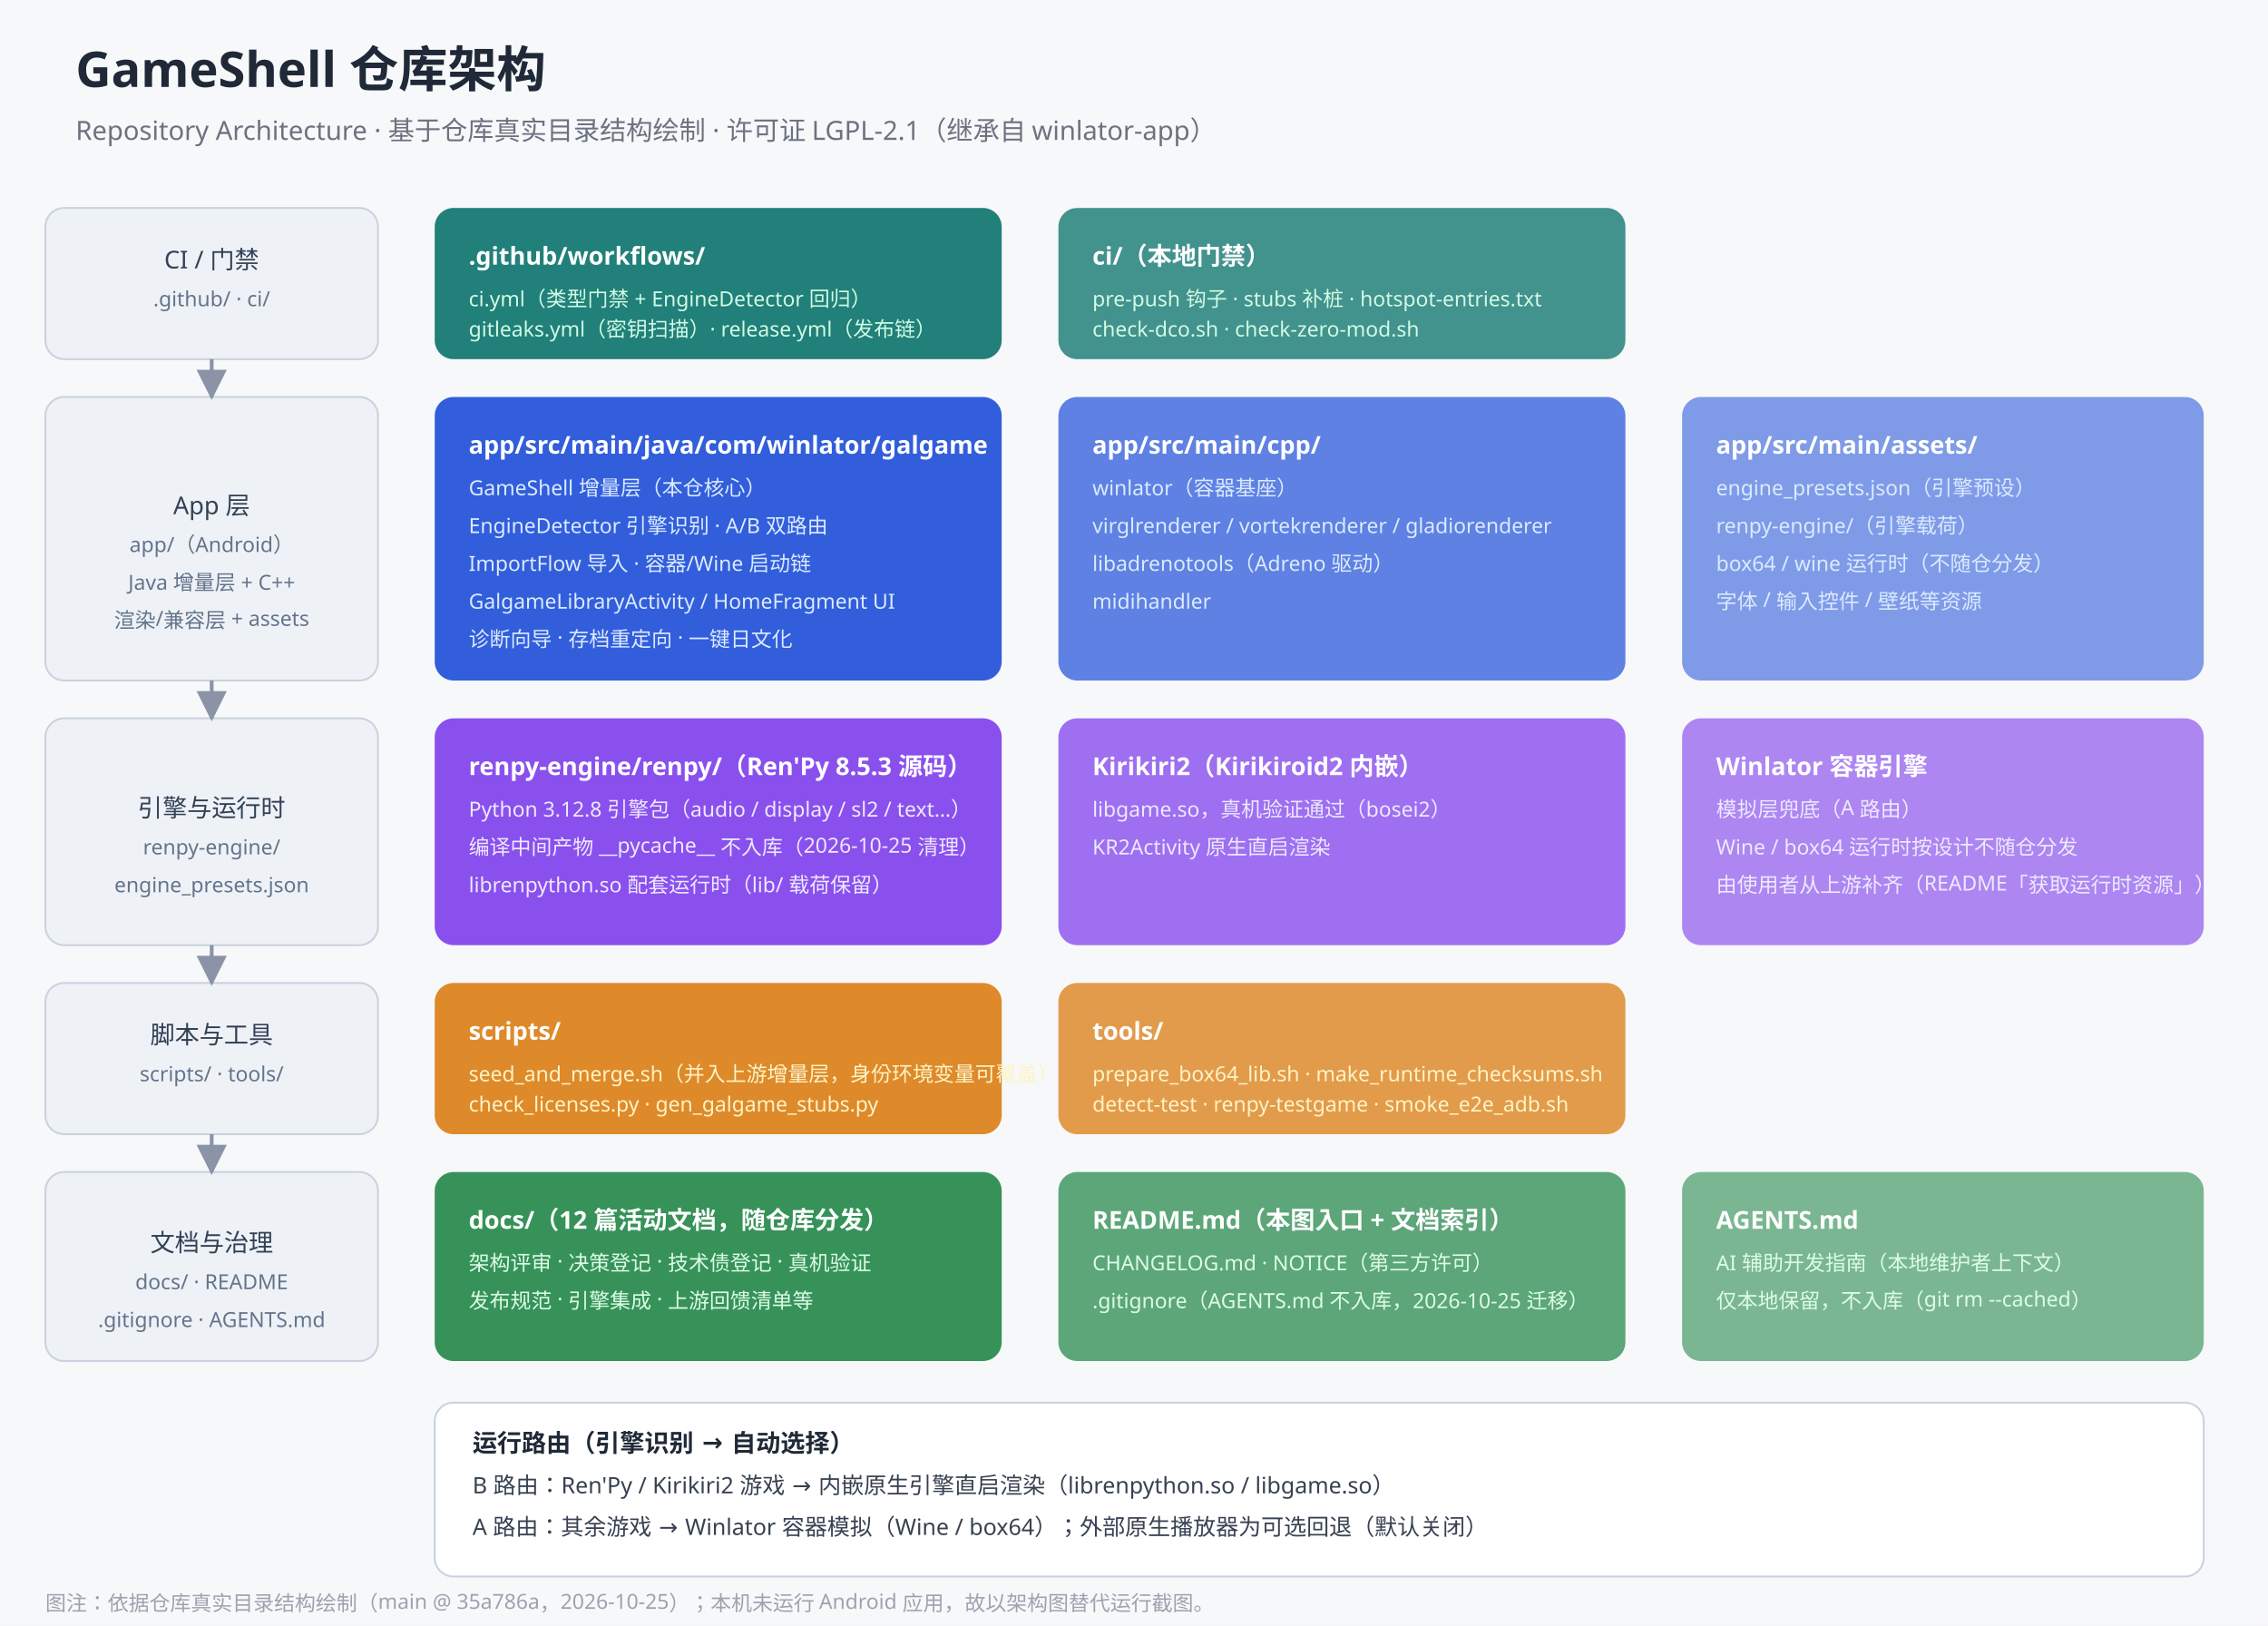
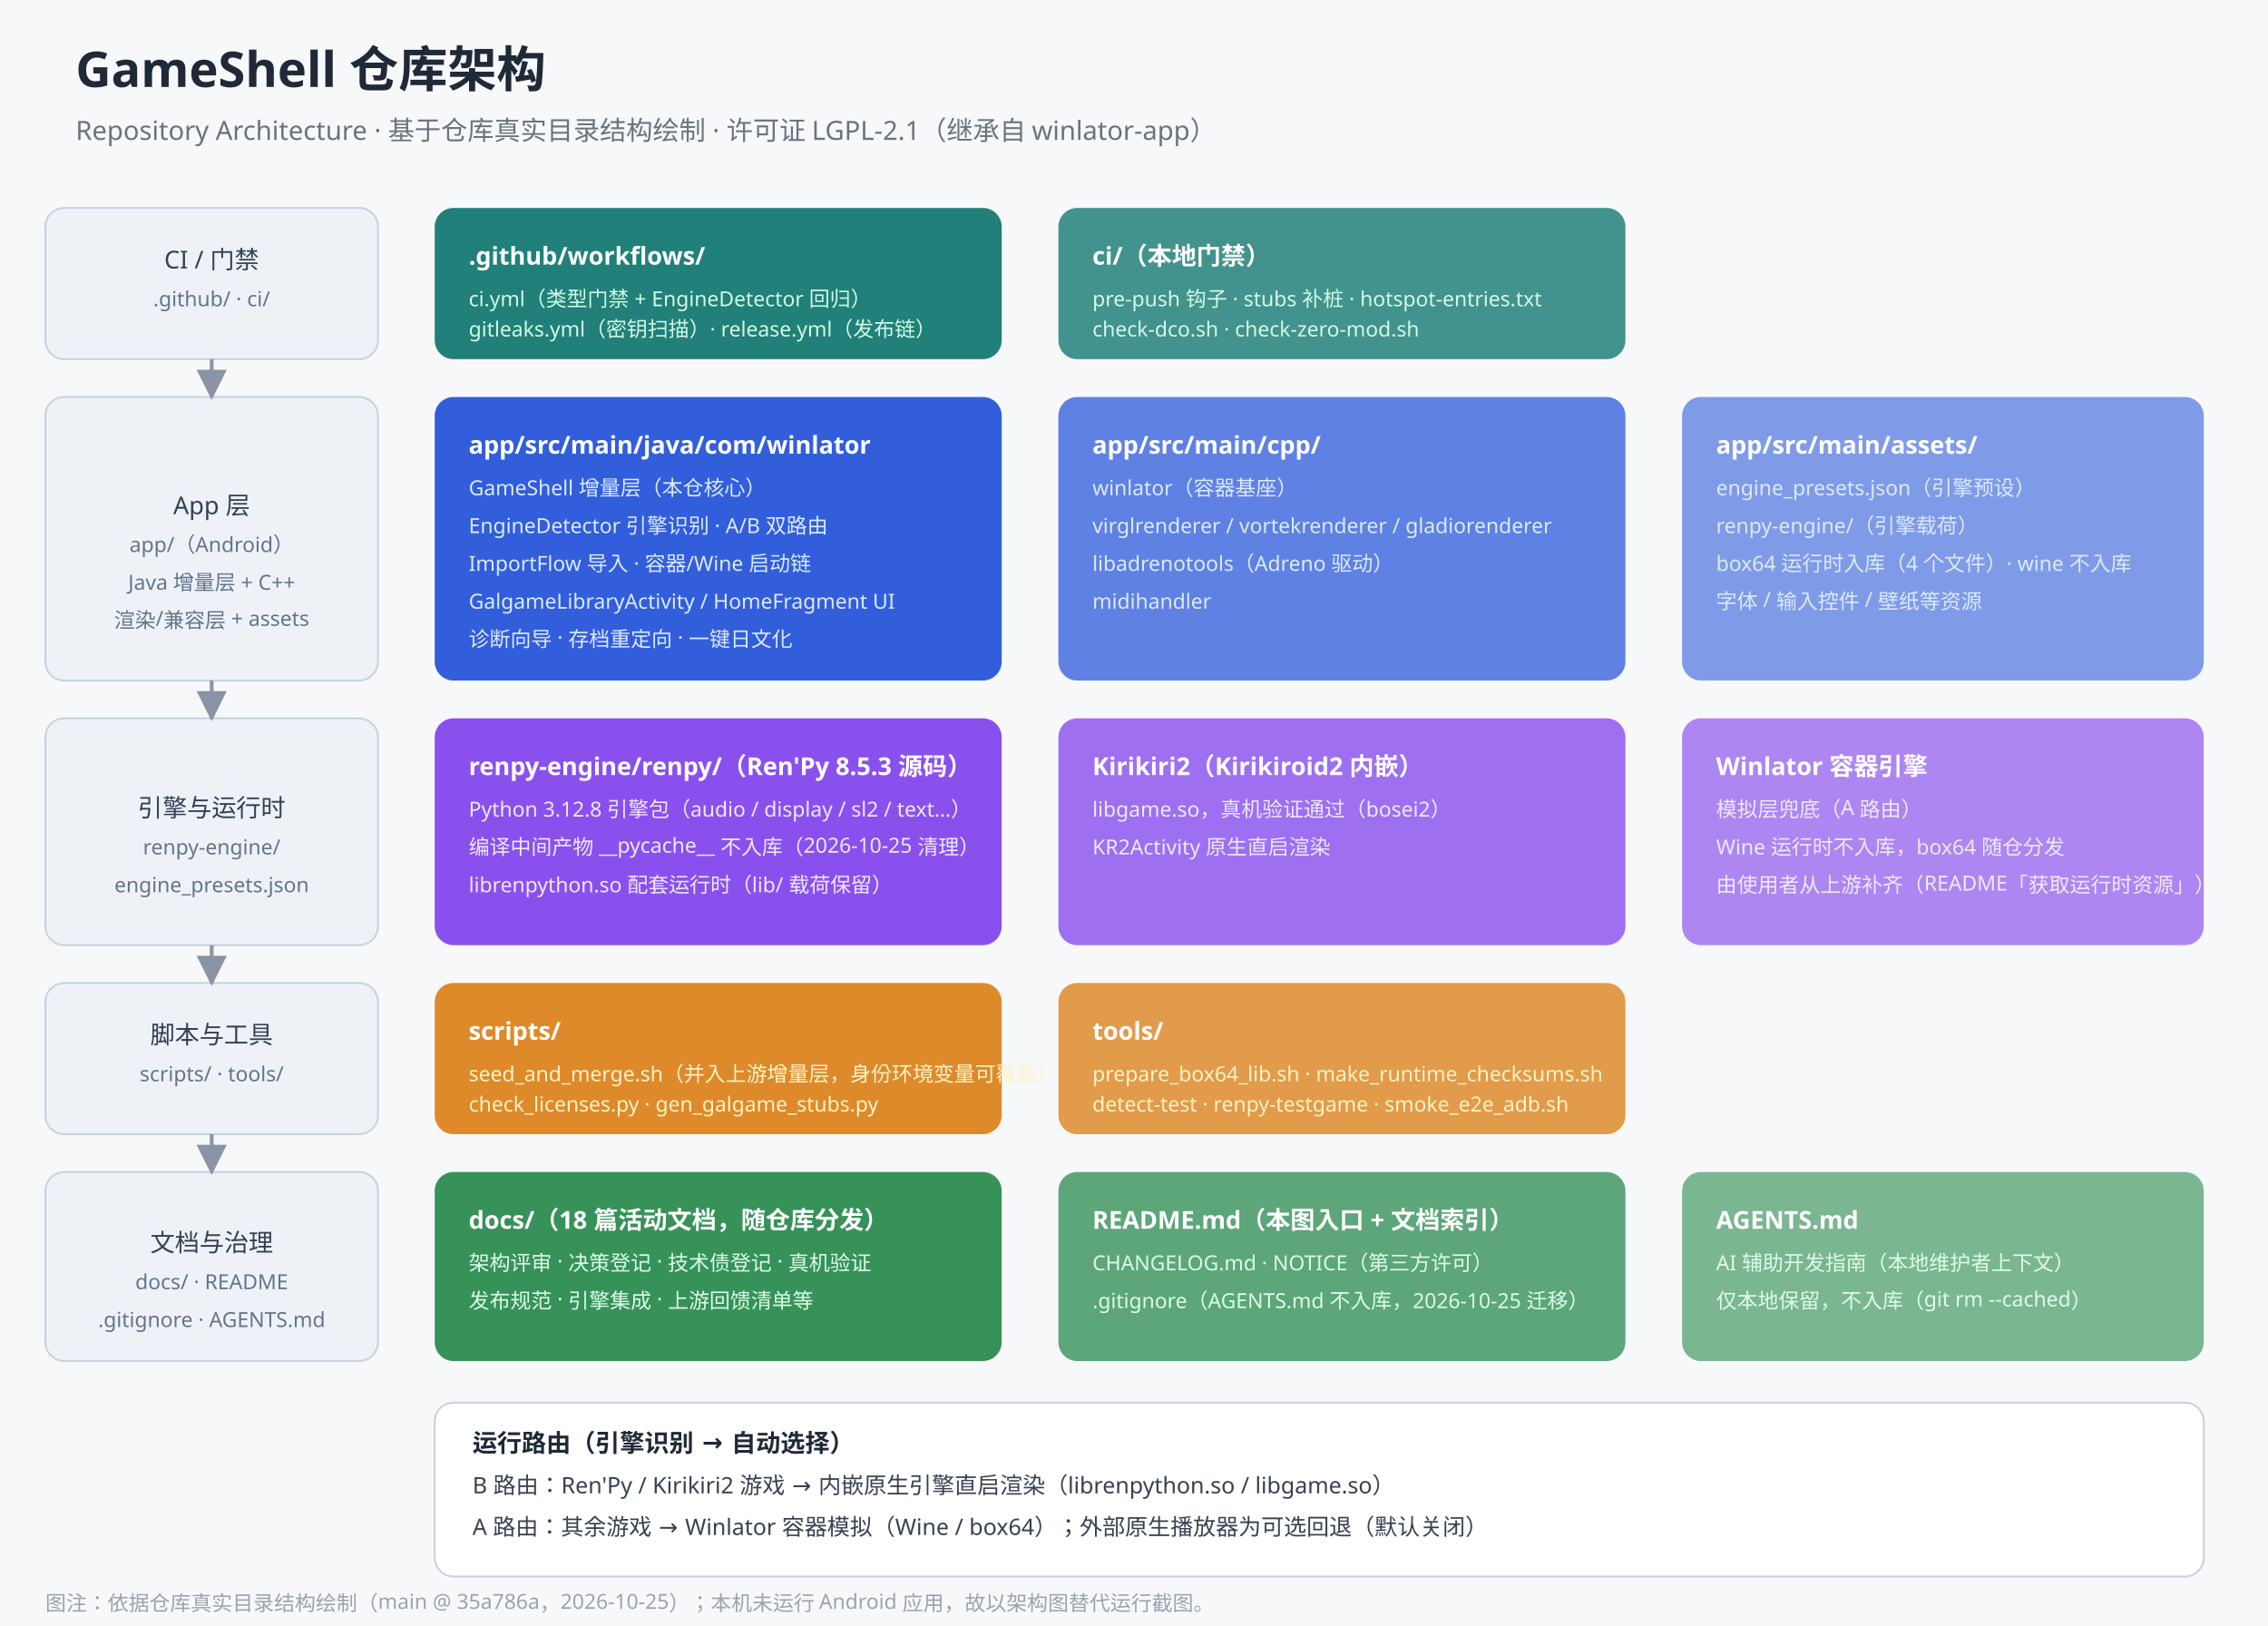
<svg xmlns="http://www.w3.org/2000/svg" width="1200" height="860" viewBox="0 0 1200 860" font-family="Segoe UI, Microsoft YaHei, sans-serif">
  <defs>
    <marker id="arrow" viewBox="0 0 10 10" refX="9" refY="5" markerWidth="8" markerHeight="8" orient="auto-start-reverse">
      <path d="M 0 0 L 10 5 L 0 10 z" fill="#8a94a6" />
    </marker>
  </defs>
  <rect x="0" y="0" width="1200" height="860" fill="#f7f8fa" />
  <text x="40" y="46" font-size="26" font-weight="bold" fill="#1f2937">GameShell 仓库架构</text>
  <text x="40" y="74" font-size="14" fill="#6b7280">Repository Architecture · 基于仓库真实目录结构绘制 · 许可证 LGPL-2.1（继承自 winlator-app）</text>
  <rect x="24" y="110" width="176" height="80" rx="10" fill="#eef2f7" stroke="#c9d2de" />
  <text x="112" y="142" text-anchor="middle" font-size="13" fill="#334155">CI / 门禁</text>
  <text x="112" y="162" text-anchor="middle" font-size="11" fill="#64748b">.github/ · ci/</text>
  <rect x="24" y="210" width="176" height="150" rx="10" fill="#eef2f7" stroke="#c9d2de" />
  <text x="112" y="272" text-anchor="middle" font-size="13" fill="#334155">App 层</text>
  <text x="112" y="292" text-anchor="middle" font-size="11" fill="#64748b">app/（Android）</text>
  <text x="112" y="312" text-anchor="middle" font-size="11" fill="#64748b">Java 增量层 + C++</text>
  <text x="112" y="332" text-anchor="middle" font-size="11" fill="#64748b">渲染/兼容层 + assets</text>
  <rect x="24" y="380" width="176" height="120" rx="10" fill="#eef2f7" stroke="#c9d2de" />
  <text x="112" y="432" text-anchor="middle" font-size="13" fill="#334155">引擎与运行时</text>
  <text x="112" y="452" text-anchor="middle" font-size="11" fill="#64748b">renpy-engine/</text>
  <text x="112" y="472" text-anchor="middle" font-size="11" fill="#64748b">engine_presets.json</text>
  <rect x="24" y="520" width="176" height="80" rx="10" fill="#eef2f7" stroke="#c9d2de" />
  <text x="112" y="552" text-anchor="middle" font-size="13" fill="#334155">脚本与工具</text>
  <text x="112" y="572" text-anchor="middle" font-size="11" fill="#64748b">scripts/ · tools/</text>
  <rect x="24" y="620" width="176" height="100" rx="10" fill="#eef2f7" stroke="#c9d2de" />
  <text x="112" y="662" text-anchor="middle" font-size="13" fill="#334155">文档与治理</text>
  <text x="112" y="682" text-anchor="middle" font-size="11" fill="#64748b">docs/ · README</text>
  <text x="112" y="702" text-anchor="middle" font-size="11" fill="#64748b">.gitignore · AGENTS.md</text>
  <g>
    <rect x="230" y="110" width="300" height="80" rx="10" fill="#0f766e" opacity="0.92" />
    <text x="248" y="140" font-size="13" font-weight="bold" fill="#ffffff">.github/workflows/</text>
    <text x="248" y="162" font-size="11" fill="#d1fae5">ci.yml（类型门禁 + EngineDetector 回归）</text>
    <text x="248" y="178" font-size="11" fill="#d1fae5">gitleaks.yml（密钥扫描）· release.yml（发布链）</text>
    <rect x="560" y="110" width="300" height="80" rx="10" fill="#0f766e" opacity="0.78" />
    <text x="578" y="140" font-size="13" font-weight="bold" fill="#ffffff">ci/（本地门禁）</text>
    <text x="578" y="162" font-size="11" fill="#d1fae5">pre-push 钩子 · stubs 补桩 · hotspot-entries.txt</text>
    <text x="578" y="178" font-size="11" fill="#d1fae5">check-dco.sh · check-zero-mod.sh</text>
  </g>
  <g>
    <rect x="230" y="210" width="300" height="150" rx="10" fill="#1d4ed8" opacity="0.9" />
-     <text x="248" y="240" font-size="13" font-weight="bold" fill="#ffffff">app/src/main/java/com/winlator/galgame</text>
+     <text x="248" y="240" font-size="13" font-weight="bold" fill="#ffffff">app/src/main/java/com/winlator</text>
    <text x="248" y="262" font-size="11" fill="#dbeafe">GameShell 增量层（本仓核心）</text>
    <text x="248" y="282" font-size="11" fill="#dbeafe">EngineDetector 引擎识别 · A/B 双路由</text>
    <text x="248" y="302" font-size="11" fill="#dbeafe">ImportFlow 导入 · 容器/Wine 启动链</text>
    <text x="248" y="322" font-size="11" fill="#dbeafe">GalgameLibraryActivity / HomeFragment UI</text>
    <text x="248" y="342" font-size="11" fill="#dbeafe">诊断向导 · 存档重定向 · 一键日文化</text>
    <rect x="560" y="210" width="300" height="150" rx="10" fill="#1d4ed8" opacity="0.7" />
    <text x="578" y="240" font-size="13" font-weight="bold" fill="#ffffff">app/src/main/cpp/</text>
    <text x="578" y="262" font-size="11" fill="#dbeafe">winlator（容器基座）</text>
    <text x="578" y="282" font-size="11" fill="#dbeafe">virglrenderer / vortekrenderer / gladiorenderer</text>
    <text x="578" y="302" font-size="11" fill="#dbeafe">libadrenotools（Adreno 驱动）</text>
    <text x="578" y="322" font-size="11" fill="#dbeafe">midihandler</text>
    <rect x="890" y="210" width="276" height="150" rx="10" fill="#1d4ed8" opacity="0.55" />
    <text x="908" y="240" font-size="13" font-weight="bold" fill="#ffffff">app/src/main/assets/</text>
    <text x="908" y="262" font-size="11" fill="#dbeafe">engine_presets.json（引擎预设）</text>
    <text x="908" y="282" font-size="11" fill="#dbeafe">renpy-engine/（引擎载荷）</text>
-     <text x="908" y="302" font-size="11" fill="#dbeafe">box64 / wine 运行时（不随仓分发）</text>
+     <text x="908" y="302" font-size="11" fill="#dbeafe">box64 运行时入库（4 个文件）· wine 不入库</text>
    <text x="908" y="322" font-size="11" fill="#dbeafe">字体 / 输入控件 / 壁纸等资源</text>
  </g>
  <g>
    <rect x="230" y="380" width="300" height="120" rx="10" fill="#7c3aed" opacity="0.88" />
    <text x="248" y="410" font-size="13" font-weight="bold" fill="#ffffff">renpy-engine/renpy/（Ren'Py 8.5.3 源码）</text>
    <text x="248" y="432" font-size="11" fill="#ede9fe">Python 3.12.8 引擎包（audio / display / sl2 / text…）</text>
    <text x="248" y="452" font-size="11" fill="#ede9fe">编译中间产物 __pycache__ 不入库（2026-10-25 清理）</text>
    <text x="248" y="472" font-size="11" fill="#ede9fe">librenpython.so 配套运行时（lib/ 载荷保留）</text>
    <rect x="560" y="380" width="300" height="120" rx="10" fill="#7c3aed" opacity="0.72" />
    <text x="578" y="410" font-size="13" font-weight="bold" fill="#ffffff">Kirikiri2（Kirikiroid2 内嵌）</text>
    <text x="578" y="432" font-size="11" fill="#ede9fe">libgame.so，真机验证通过（bosei2）</text>
    <text x="578" y="452" font-size="11" fill="#ede9fe">KR2Activity 原生直启渲染</text>
    <rect x="890" y="380" width="276" height="120" rx="10" fill="#7c3aed" opacity="0.6" />
    <text x="908" y="410" font-size="13" font-weight="bold" fill="#ffffff">Winlator 容器引擎</text>
    <text x="908" y="432" font-size="11" fill="#ede9fe">模拟层兜底（A 路由）</text>
-     <text x="908" y="452" font-size="11" fill="#ede9fe">Wine / box64 运行时按设计不随仓分发</text>
+     <text x="908" y="452" font-size="11" fill="#ede9fe">Wine 运行时不入库，box64 随仓分发</text>
    <text x="908" y="472" font-size="11" fill="#ede9fe">由使用者从上游补齐（README「获取运行时资源」）</text>
  </g>
  <g>
    <rect x="230" y="520" width="300" height="80" rx="10" fill="#d97706" opacity="0.85" />
    <text x="248" y="550" font-size="13" font-weight="bold" fill="#ffffff">scripts/</text>
    <text x="248" y="572" font-size="11" fill="#fef3c7">seed_and_merge.sh（并入上游增量层，身份环境变量可覆盖）</text>
    <text x="248" y="588" font-size="11" fill="#fef3c7">check_licenses.py · gen_galgame_stubs.py</text>
    <rect x="560" y="520" width="300" height="80" rx="10" fill="#d97706" opacity="0.72" />
    <text x="578" y="550" font-size="13" font-weight="bold" fill="#ffffff">tools/</text>
    <text x="578" y="572" font-size="11" fill="#fef3c7">prepare_box64_lib.sh · make_runtime_checksums.sh</text>
    <text x="578" y="588" font-size="11" fill="#fef3c7">detect-test · renpy-testgame · smoke_e2e_adb.sh</text>
  </g>
  <g>
    <rect x="230" y="620" width="300" height="100" rx="10" fill="#15803d" opacity="0.85" />
-     <text x="248" y="650" font-size="13" font-weight="bold" fill="#ffffff">docs/（12 篇活动文档，随仓库分发）</text>
+     <text x="248" y="650" font-size="13" font-weight="bold" fill="#ffffff">docs/（18 篇活动文档，随仓库分发）</text>
    <text x="248" y="672" font-size="11" fill="#dcfce7">架构评审 · 决策登记 · 技术债登记 · 真机验证</text>
    <text x="248" y="692" font-size="11" fill="#dcfce7">发布规范 · 引擎集成 · 上游回馈清单等</text>
    <rect x="560" y="620" width="300" height="100" rx="10" fill="#15803d" opacity="0.68" />
    <text x="578" y="650" font-size="13" font-weight="bold" fill="#ffffff">README.md（本图入口 + 文档索引）</text>
    <text x="578" y="672" font-size="11" fill="#dcfce7">CHANGELOG.md · NOTICE（第三方许可）</text>
    <text x="578" y="692" font-size="11" fill="#dcfce7">.gitignore（AGENTS.md 不入库，2026-10-25 迁移）</text>
    <rect x="890" y="620" width="276" height="100" rx="10" fill="#15803d" opacity="0.55" />
    <text x="908" y="650" font-size="13" font-weight="bold" fill="#ffffff">AGENTS.md</text>
    <text x="908" y="672" font-size="11" fill="#dcfce7">AI 辅助开发指南（本地维护者上下文）</text>
    <text x="908" y="692" font-size="11" fill="#dcfce7">仅本地保留，不入库（git rm --cached）</text>
  </g>
  <line x1="112" y1="190" x2="112" y2="210" stroke="#8a94a6" stroke-width="2" marker-end="url(#arrow)" />
  <line x1="112" y1="360" x2="112" y2="380" stroke="#8a94a6" stroke-width="2" marker-end="url(#arrow)" />
  <line x1="112" y1="500" x2="112" y2="520" stroke="#8a94a6" stroke-width="2" marker-end="url(#arrow)" />
  <line x1="112" y1="600" x2="112" y2="620" stroke="#8a94a6" stroke-width="2" marker-end="url(#arrow)" />
  <rect x="230" y="742" width="936" height="92" rx="10" fill="#ffffff" stroke="#c9d2de" />
  <text x="250" y="768" font-size="13" font-weight="bold" fill="#1f2937">运行路由（引擎识别 → 自动选择）</text>
  <text x="250" y="790" font-size="12" fill="#374151">B 路由：Ren'Py / Kirikiri2 游戏 → 内嵌原生引擎直启渲染（librenpython.so / libgame.so）</text>
  <text x="250" y="812" font-size="12" fill="#374151">A 路由：其余游戏 → Winlator 容器模拟（Wine / box64）；外部原生播放器为可选回退（默认关闭）</text>
  <text x="24" y="852" font-size="11" fill="#9ca3af">图注：依据仓库真实目录结构绘制（main @ 35a786a，2026-10-25）；本机未运行 Android 应用，故以架构图替代运行截图。</text>
</svg>
